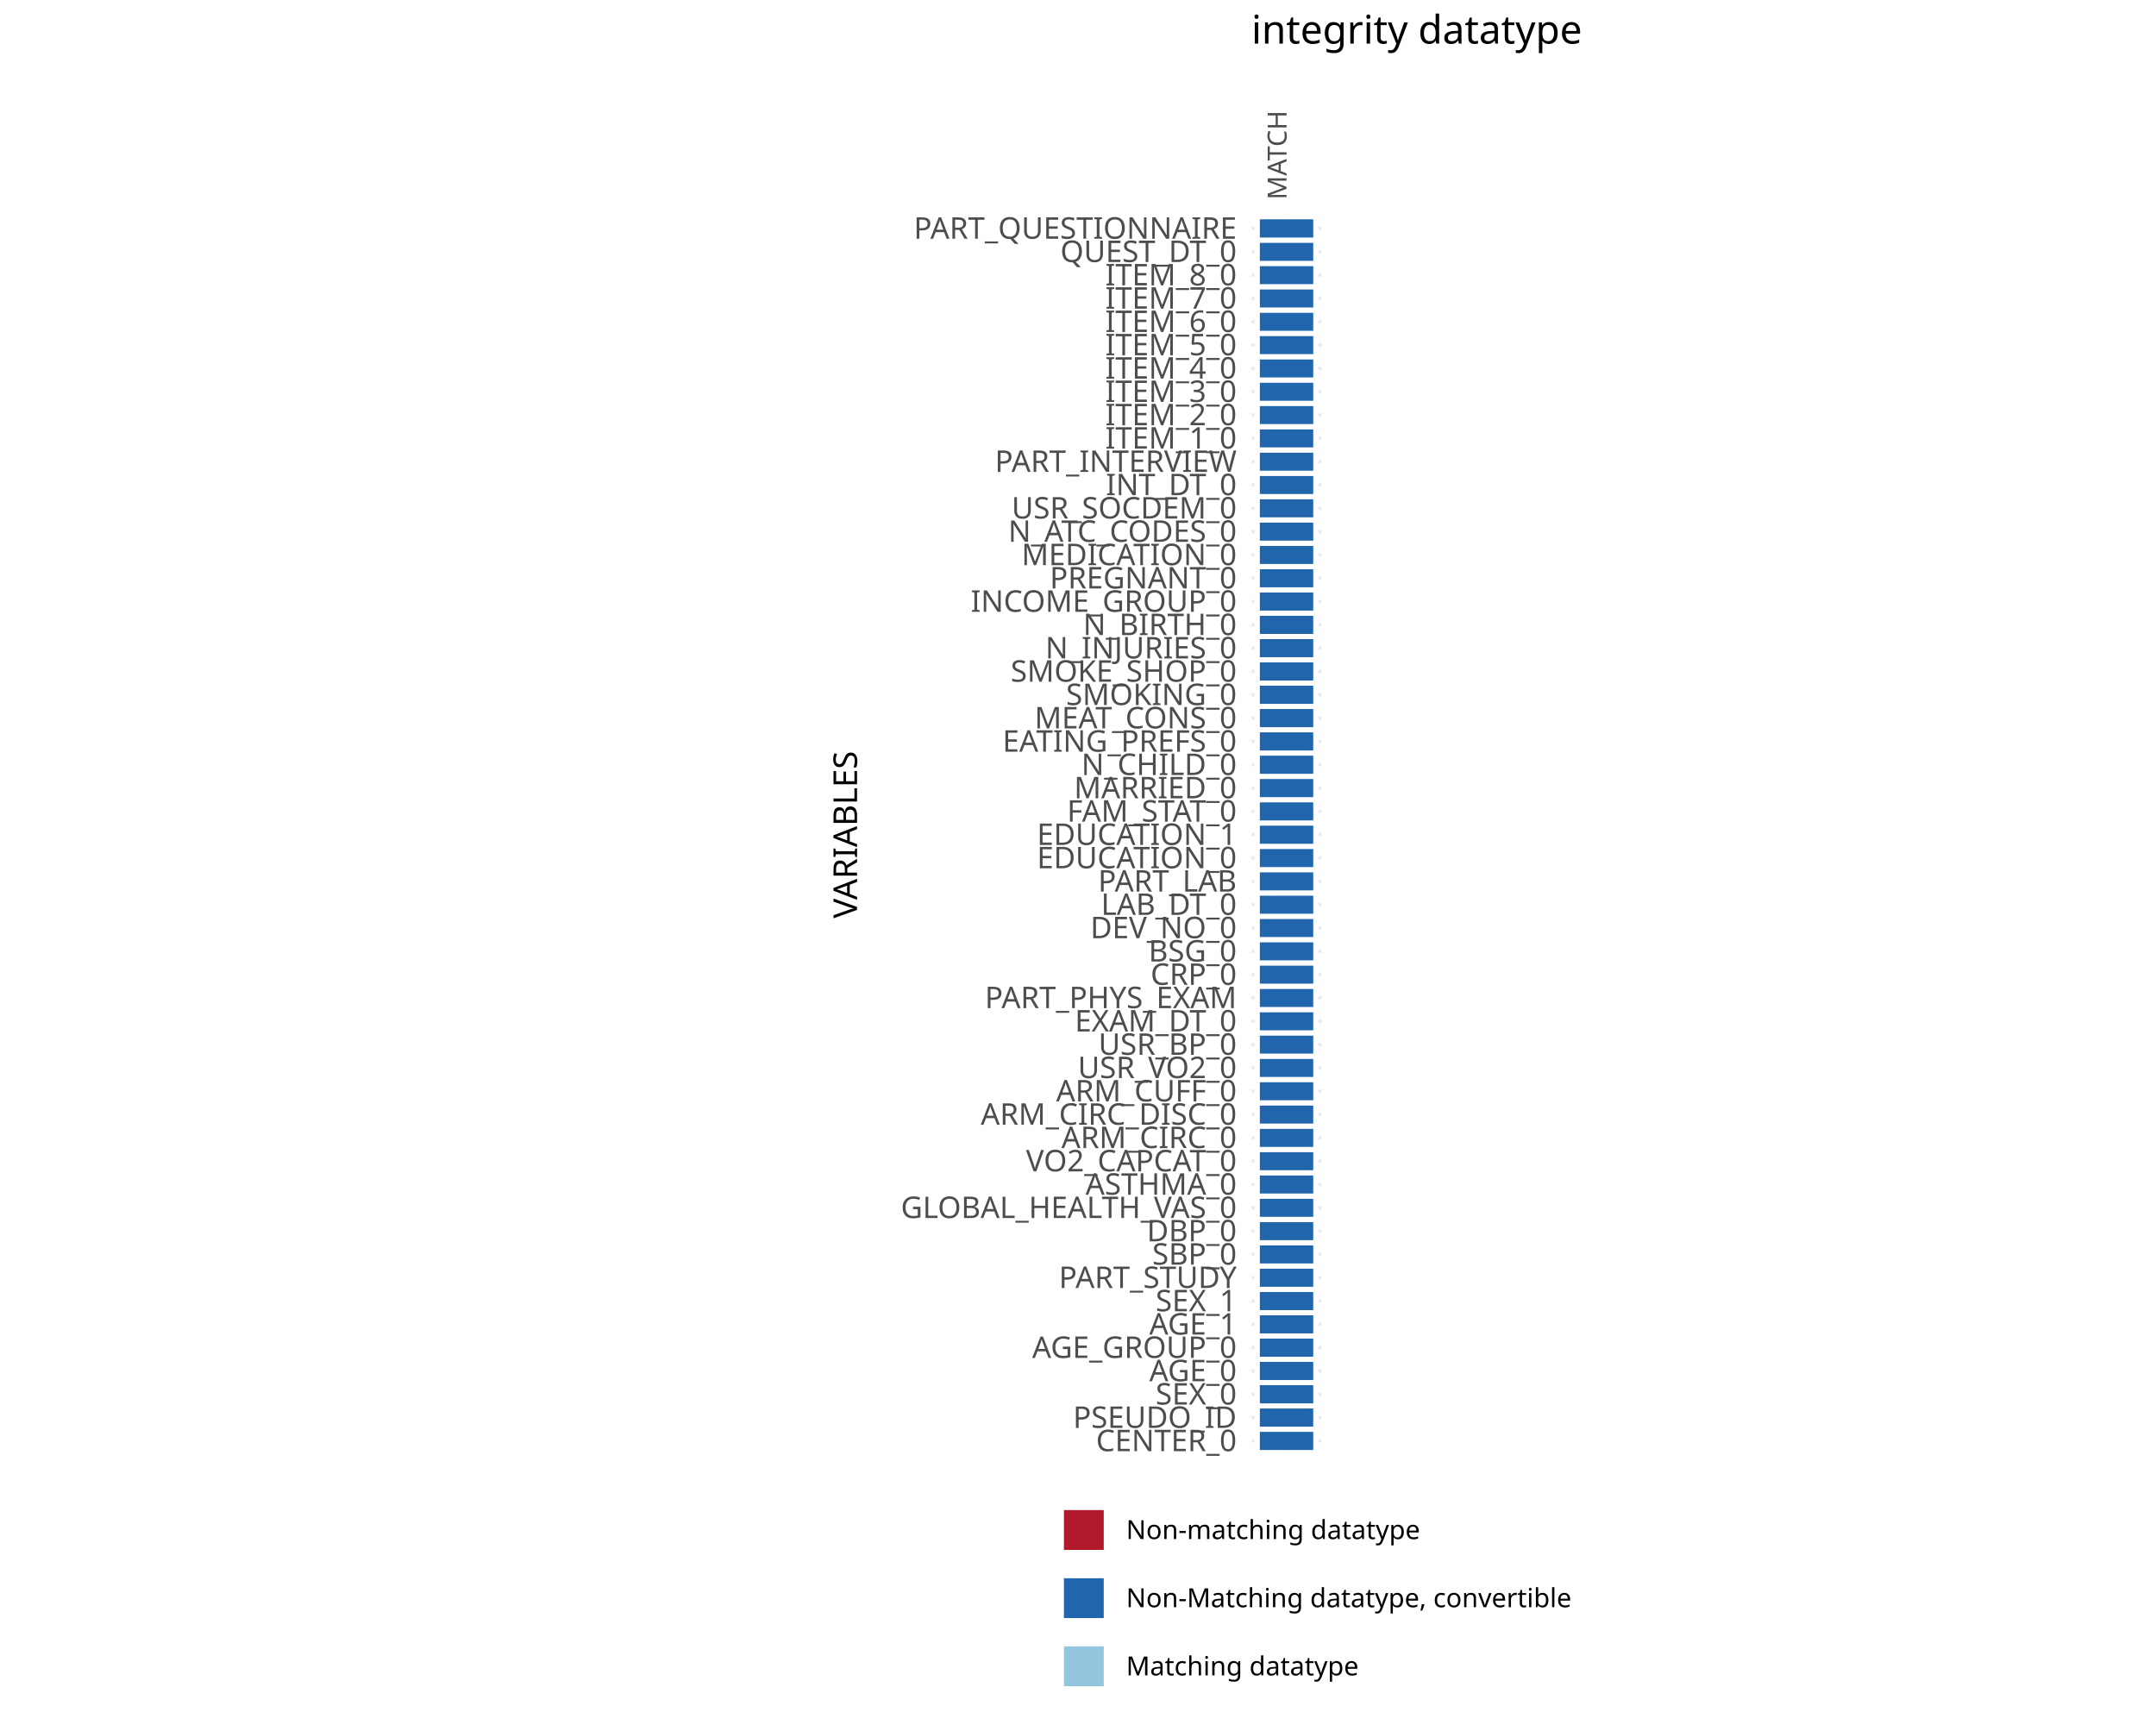
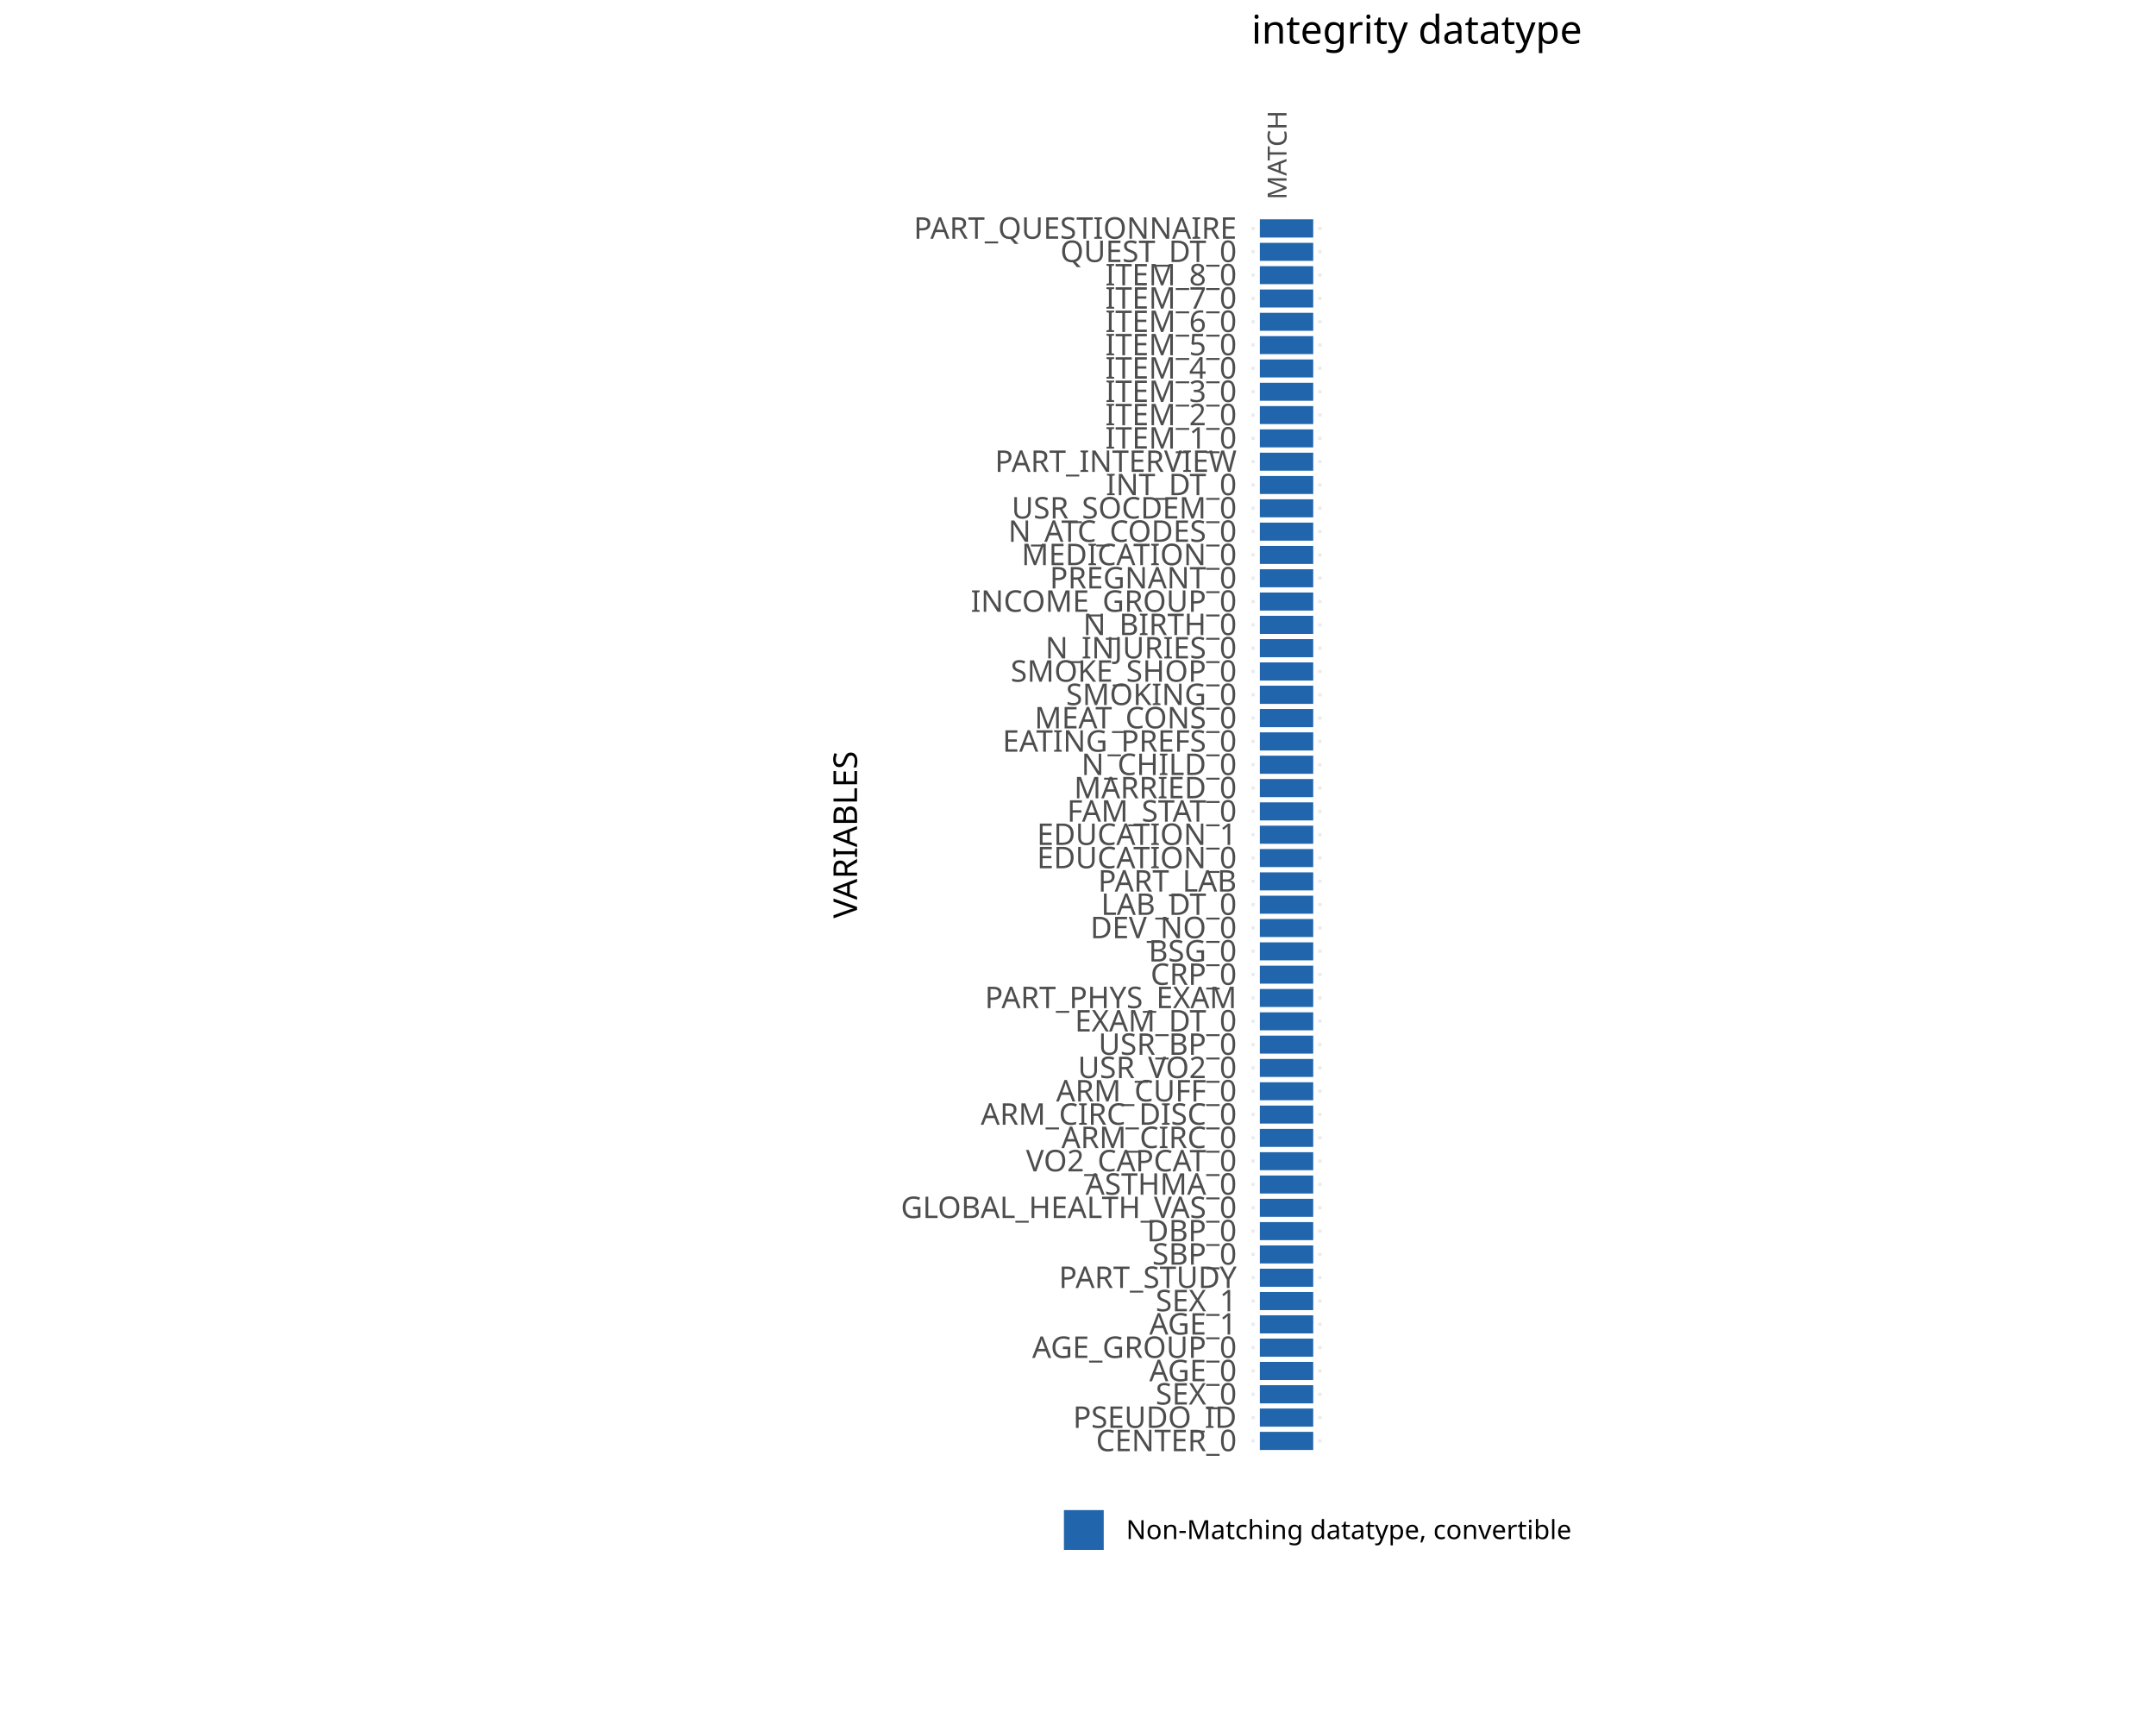
<svg xmlns="http://www.w3.org/2000/svg" class="svglite" data-engine-version="2.0" width="720.00pt" height="576.00pt" viewBox="0 0 720.00 576.00">
  <defs>
    <style type="text/css">
    .svglite line, .svglite polyline, .svglite polygon, .svglite path, .svglite rect, .svglite circle {
      fill: none;
      stroke: #000000;
      stroke-linecap: round;
      stroke-linejoin: round;
      stroke-miterlimit: 10.00;
    }
  </style>
  </defs>
  <rect width="100%" height="100%" style="stroke: none; fill: #FFFFFF;" />
  <defs>
    <clipPath id="cpMC4wMHw3MjAuMDB8MC4wMHw1NzYuMDA=">
      <rect x="0.00" y="0.00" width="720.00" height="576.00" />
    </clipPath>
  </defs>
  <g clip-path="url(#cpMC4wMHw3MjAuMDB8MC4wMHw1NzYuMDA=)">
</g>
  <defs>
    <clipPath id="cpMjczLjE2fDQ0Ni44NHwwLjAwfDU3Ni4wMA==">
      <rect x="273.16" y="0.00" width="173.69" height="576.00" />
    </clipPath>
  </defs>
  <g clip-path="url(#cpMjczLjE2fDQ0Ni44NHwwLjAwfDU3Ni4wMA==)">
</g>
  <g clip-path="url(#cpMC4wMHw3MjAuMDB8MC4wMHw1NzYuMDA=)">
</g>
  <defs>
    <clipPath id="cpNDE3LjkyfDQ0MS4zNnw3MS42MHw0ODUuODA=">
      <rect x="417.92" y="71.60" width="23.45" height="414.20" />
    </clipPath>
  </defs>
  <g clip-path="url(#cpNDE3LjkyfDQ0MS4zNnw3MS42MHw0ODUuODA=)">
    <polyline points="417.92,481.13 441.36,481.13 " style="stroke-width: 1.07; stroke: #EBEBEB; stroke-linecap: butt;" />
    <polyline points="417.92,473.35 441.36,473.35 " style="stroke-width: 1.07; stroke: #EBEBEB; stroke-linecap: butt;" />
    <polyline points="417.92,465.56 441.36,465.56 " style="stroke-width: 1.07; stroke: #EBEBEB; stroke-linecap: butt;" />
    <polyline points="417.92,457.78 441.36,457.78 " style="stroke-width: 1.07; stroke: #EBEBEB; stroke-linecap: butt;" />
    <polyline points="417.92,449.99 441.36,449.99 " style="stroke-width: 1.07; stroke: #EBEBEB; stroke-linecap: butt;" />
    <polyline points="417.92,442.20 441.36,442.20 " style="stroke-width: 1.07; stroke: #EBEBEB; stroke-linecap: butt;" />
    <polyline points="417.92,434.42 441.36,434.42 " style="stroke-width: 1.07; stroke: #EBEBEB; stroke-linecap: butt;" />
    <polyline points="417.92,426.63 441.36,426.63 " style="stroke-width: 1.07; stroke: #EBEBEB; stroke-linecap: butt;" />
    <polyline points="417.92,418.85 441.36,418.85 " style="stroke-width: 1.07; stroke: #EBEBEB; stroke-linecap: butt;" />
    <polyline points="417.92,411.06 441.36,411.06 " style="stroke-width: 1.07; stroke: #EBEBEB; stroke-linecap: butt;" />
    <polyline points="417.92,403.28 441.36,403.28 " style="stroke-width: 1.07; stroke: #EBEBEB; stroke-linecap: butt;" />
    <polyline points="417.92,395.49 441.36,395.49 " style="stroke-width: 1.07; stroke: #EBEBEB; stroke-linecap: butt;" />
    <polyline points="417.92,387.70 441.36,387.70 " style="stroke-width: 1.07; stroke: #EBEBEB; stroke-linecap: butt;" />
    <polyline points="417.92,379.92 441.36,379.92 " style="stroke-width: 1.07; stroke: #EBEBEB; stroke-linecap: butt;" />
    <polyline points="417.92,372.13 441.36,372.13 " style="stroke-width: 1.07; stroke: #EBEBEB; stroke-linecap: butt;" />
    <polyline points="417.92,364.35 441.36,364.35 " style="stroke-width: 1.07; stroke: #EBEBEB; stroke-linecap: butt;" />
    <polyline points="417.92,356.56 441.36,356.56 " style="stroke-width: 1.07; stroke: #EBEBEB; stroke-linecap: butt;" />
    <polyline points="417.92,348.78 441.36,348.78 " style="stroke-width: 1.07; stroke: #EBEBEB; stroke-linecap: butt;" />
    <polyline points="417.92,340.99 441.36,340.99 " style="stroke-width: 1.07; stroke: #EBEBEB; stroke-linecap: butt;" />
    <polyline points="417.92,333.20 441.36,333.20 " style="stroke-width: 1.07; stroke: #EBEBEB; stroke-linecap: butt;" />
    <polyline points="417.92,325.42 441.36,325.42 " style="stroke-width: 1.07; stroke: #EBEBEB; stroke-linecap: butt;" />
    <polyline points="417.92,317.63 441.36,317.63 " style="stroke-width: 1.07; stroke: #EBEBEB; stroke-linecap: butt;" />
    <polyline points="417.92,309.85 441.36,309.85 " style="stroke-width: 1.07; stroke: #EBEBEB; stroke-linecap: butt;" />
    <polyline points="417.92,302.06 441.36,302.06 " style="stroke-width: 1.07; stroke: #EBEBEB; stroke-linecap: butt;" />
    <polyline points="417.92,294.27 441.36,294.27 " style="stroke-width: 1.07; stroke: #EBEBEB; stroke-linecap: butt;" />
    <polyline points="417.92,286.49 441.36,286.49 " style="stroke-width: 1.07; stroke: #EBEBEB; stroke-linecap: butt;" />
    <polyline points="417.92,278.70 441.36,278.70 " style="stroke-width: 1.07; stroke: #EBEBEB; stroke-linecap: butt;" />
    <polyline points="417.92,270.92 441.36,270.92 " style="stroke-width: 1.07; stroke: #EBEBEB; stroke-linecap: butt;" />
    <polyline points="417.92,263.13 441.36,263.13 " style="stroke-width: 1.07; stroke: #EBEBEB; stroke-linecap: butt;" />
    <polyline points="417.92,255.35 441.36,255.35 " style="stroke-width: 1.07; stroke: #EBEBEB; stroke-linecap: butt;" />
    <polyline points="417.92,247.56 441.36,247.56 " style="stroke-width: 1.07; stroke: #EBEBEB; stroke-linecap: butt;" />
    <polyline points="417.92,239.77 441.36,239.77 " style="stroke-width: 1.07; stroke: #EBEBEB; stroke-linecap: butt;" />
    <polyline points="417.92,231.99 441.36,231.99 " style="stroke-width: 1.07; stroke: #EBEBEB; stroke-linecap: butt;" />
    <polyline points="417.92,224.20 441.36,224.20 " style="stroke-width: 1.07; stroke: #EBEBEB; stroke-linecap: butt;" />
    <polyline points="417.92,216.42 441.36,216.42 " style="stroke-width: 1.07; stroke: #EBEBEB; stroke-linecap: butt;" />
    <polyline points="417.92,208.63 441.36,208.63 " style="stroke-width: 1.07; stroke: #EBEBEB; stroke-linecap: butt;" />
    <polyline points="417.92,200.85 441.36,200.85 " style="stroke-width: 1.07; stroke: #EBEBEB; stroke-linecap: butt;" />
    <polyline points="417.92,193.06 441.36,193.06 " style="stroke-width: 1.07; stroke: #EBEBEB; stroke-linecap: butt;" />
    <polyline points="417.92,185.27 441.36,185.27 " style="stroke-width: 1.07; stroke: #EBEBEB; stroke-linecap: butt;" />
    <polyline points="417.92,177.49 441.36,177.49 " style="stroke-width: 1.07; stroke: #EBEBEB; stroke-linecap: butt;" />
    <polyline points="417.92,169.70 441.36,169.70 " style="stroke-width: 1.07; stroke: #EBEBEB; stroke-linecap: butt;" />
    <polyline points="417.92,161.92 441.36,161.92 " style="stroke-width: 1.07; stroke: #EBEBEB; stroke-linecap: butt;" />
    <polyline points="417.92,154.13 441.36,154.13 " style="stroke-width: 1.07; stroke: #EBEBEB; stroke-linecap: butt;" />
    <polyline points="417.92,146.35 441.36,146.35 " style="stroke-width: 1.07; stroke: #EBEBEB; stroke-linecap: butt;" />
    <polyline points="417.92,138.56 441.36,138.56 " style="stroke-width: 1.07; stroke: #EBEBEB; stroke-linecap: butt;" />
    <polyline points="417.92,130.77 441.36,130.77 " style="stroke-width: 1.07; stroke: #EBEBEB; stroke-linecap: butt;" />
    <polyline points="417.92,122.99 441.36,122.99 " style="stroke-width: 1.07; stroke: #EBEBEB; stroke-linecap: butt;" />
    <polyline points="417.92,115.20 441.36,115.20 " style="stroke-width: 1.07; stroke: #EBEBEB; stroke-linecap: butt;" />
    <polyline points="417.92,107.42 441.36,107.42 " style="stroke-width: 1.07; stroke: #EBEBEB; stroke-linecap: butt;" />
    <polyline points="417.92,99.63 441.36,99.63 " style="stroke-width: 1.07; stroke: #EBEBEB; stroke-linecap: butt;" />
    <polyline points="417.92,91.85 441.36,91.85 " style="stroke-width: 1.07; stroke: #EBEBEB; stroke-linecap: butt;" />
    <polyline points="417.92,84.06 441.36,84.06 " style="stroke-width: 1.07; stroke: #EBEBEB; stroke-linecap: butt;" />
    <polyline points="417.92,76.27 441.36,76.27 " style="stroke-width: 1.07; stroke: #EBEBEB; stroke-linecap: butt;" />
    <polyline points="429.64,485.80 429.64,71.60 " style="stroke-width: 1.07; stroke: #EBEBEB; stroke-linecap: butt;" />
-     <rect x="419.87" y="477.24" width="19.54" height="7.79" style="stroke-width: 1.71; stroke: #FFFFFF; stroke-linecap: square; stroke-linejoin: miter; fill: #2166AC;" />
-     <rect x="419.87" y="469.45" width="19.54" height="7.79" style="stroke-width: 1.71; stroke: #FFFFFF; stroke-linecap: square; stroke-linejoin: miter; fill: #2166AC;" />
-     <rect x="419.87" y="461.67" width="19.54" height="7.79" style="stroke-width: 1.71; stroke: #FFFFFF; stroke-linecap: square; stroke-linejoin: miter; fill: #2166AC;" />
-     <rect x="419.87" y="453.88" width="19.54" height="7.79" style="stroke-width: 1.71; stroke: #FFFFFF; stroke-linecap: square; stroke-linejoin: miter; fill: #2166AC;" />
-     <rect x="419.87" y="446.10" width="19.54" height="7.79" style="stroke-width: 1.71; stroke: #FFFFFF; stroke-linecap: square; stroke-linejoin: miter; fill: #2166AC;" />
-     <rect x="419.87" y="438.31" width="19.54" height="7.79" style="stroke-width: 1.71; stroke: #FFFFFF; stroke-linecap: square; stroke-linejoin: miter; fill: #2166AC;" />
-     <rect x="419.87" y="430.53" width="19.54" height="7.79" style="stroke-width: 1.71; stroke: #FFFFFF; stroke-linecap: square; stroke-linejoin: miter; fill: #2166AC;" />
-     <rect x="419.87" y="422.74" width="19.54" height="7.79" style="stroke-width: 1.71; stroke: #FFFFFF; stroke-linecap: square; stroke-linejoin: miter; fill: #2166AC;" />
-     <rect x="419.87" y="414.95" width="19.54" height="7.79" style="stroke-width: 1.71; stroke: #FFFFFF; stroke-linecap: square; stroke-linejoin: miter; fill: #2166AC;" />
-     <rect x="419.87" y="407.17" width="19.54" height="7.79" style="stroke-width: 1.71; stroke: #FFFFFF; stroke-linecap: square; stroke-linejoin: miter; fill: #2166AC;" />
-     <rect x="419.87" y="399.38" width="19.54" height="7.79" style="stroke-width: 1.71; stroke: #FFFFFF; stroke-linecap: square; stroke-linejoin: miter; fill: #2166AC;" />
-     <rect x="419.87" y="391.60" width="19.54" height="7.79" style="stroke-width: 1.71; stroke: #FFFFFF; stroke-linecap: square; stroke-linejoin: miter; fill: #2166AC;" />
-     <rect x="419.87" y="383.81" width="19.54" height="7.79" style="stroke-width: 1.71; stroke: #FFFFFF; stroke-linecap: square; stroke-linejoin: miter; fill: #2166AC;" />
-     <rect x="419.87" y="376.03" width="19.54" height="7.79" style="stroke-width: 1.71; stroke: #FFFFFF; stroke-linecap: square; stroke-linejoin: miter; fill: #2166AC;" />
-     <rect x="419.87" y="368.24" width="19.54" height="7.79" style="stroke-width: 1.71; stroke: #FFFFFF; stroke-linecap: square; stroke-linejoin: miter; fill: #2166AC;" />
-     <rect x="419.87" y="360.45" width="19.54" height="7.79" style="stroke-width: 1.71; stroke: #FFFFFF; stroke-linecap: square; stroke-linejoin: miter; fill: #2166AC;" />
-     <rect x="419.87" y="352.67" width="19.54" height="7.79" style="stroke-width: 1.71; stroke: #FFFFFF; stroke-linecap: square; stroke-linejoin: miter; fill: #2166AC;" />
-     <rect x="419.87" y="344.88" width="19.54" height="7.79" style="stroke-width: 1.71; stroke: #FFFFFF; stroke-linecap: square; stroke-linejoin: miter; fill: #2166AC;" />
-     <rect x="419.87" y="337.10" width="19.54" height="7.79" style="stroke-width: 1.71; stroke: #FFFFFF; stroke-linecap: square; stroke-linejoin: miter; fill: #2166AC;" />
-     <rect x="419.87" y="329.31" width="19.54" height="7.79" style="stroke-width: 1.71; stroke: #FFFFFF; stroke-linecap: square; stroke-linejoin: miter; fill: #2166AC;" />
-     <rect x="419.87" y="321.52" width="19.54" height="7.79" style="stroke-width: 1.71; stroke: #FFFFFF; stroke-linecap: square; stroke-linejoin: miter; fill: #2166AC;" />
-     <rect x="419.87" y="313.74" width="19.54" height="7.79" style="stroke-width: 1.71; stroke: #FFFFFF; stroke-linecap: square; stroke-linejoin: miter; fill: #2166AC;" />
-     <rect x="419.87" y="305.95" width="19.54" height="7.79" style="stroke-width: 1.71; stroke: #FFFFFF; stroke-linecap: square; stroke-linejoin: miter; fill: #2166AC;" />
-     <rect x="419.87" y="298.17" width="19.54" height="7.79" style="stroke-width: 1.71; stroke: #FFFFFF; stroke-linecap: square; stroke-linejoin: miter; fill: #2166AC;" />
-     <rect x="419.87" y="290.38" width="19.54" height="7.79" style="stroke-width: 1.71; stroke: #FFFFFF; stroke-linecap: square; stroke-linejoin: miter; fill: #2166AC;" />
-     <rect x="419.87" y="282.60" width="19.54" height="7.79" style="stroke-width: 1.71; stroke: #FFFFFF; stroke-linecap: square; stroke-linejoin: miter; fill: #2166AC;" />
-     <rect x="419.87" y="274.81" width="19.54" height="7.79" style="stroke-width: 1.71; stroke: #FFFFFF; stroke-linecap: square; stroke-linejoin: miter; fill: #2166AC;" />
-     <rect x="419.87" y="267.02" width="19.54" height="7.79" style="stroke-width: 1.71; stroke: #FFFFFF; stroke-linecap: square; stroke-linejoin: miter; fill: #2166AC;" />
-     <rect x="419.87" y="259.24" width="19.54" height="7.79" style="stroke-width: 1.71; stroke: #FFFFFF; stroke-linecap: square; stroke-linejoin: miter; fill: #2166AC;" />
-     <rect x="419.87" y="251.45" width="19.54" height="7.79" style="stroke-width: 1.71; stroke: #FFFFFF; stroke-linecap: square; stroke-linejoin: miter; fill: #2166AC;" />
-     <rect x="419.87" y="243.67" width="19.54" height="7.79" style="stroke-width: 1.71; stroke: #FFFFFF; stroke-linecap: square; stroke-linejoin: miter; fill: #2166AC;" />
-     <rect x="419.87" y="235.88" width="19.54" height="7.79" style="stroke-width: 1.71; stroke: #FFFFFF; stroke-linecap: square; stroke-linejoin: miter; fill: #2166AC;" />
-     <rect x="419.87" y="228.10" width="19.54" height="7.79" style="stroke-width: 1.71; stroke: #FFFFFF; stroke-linecap: square; stroke-linejoin: miter; fill: #2166AC;" />
-     <rect x="419.87" y="220.31" width="19.54" height="7.79" style="stroke-width: 1.71; stroke: #FFFFFF; stroke-linecap: square; stroke-linejoin: miter; fill: #2166AC;" />
-     <rect x="419.87" y="212.52" width="19.54" height="7.79" style="stroke-width: 1.71; stroke: #FFFFFF; stroke-linecap: square; stroke-linejoin: miter; fill: #2166AC;" />
-     <rect x="419.87" y="204.74" width="19.54" height="7.79" style="stroke-width: 1.71; stroke: #FFFFFF; stroke-linecap: square; stroke-linejoin: miter; fill: #2166AC;" />
-     <rect x="419.87" y="196.95" width="19.54" height="7.79" style="stroke-width: 1.71; stroke: #FFFFFF; stroke-linecap: square; stroke-linejoin: miter; fill: #2166AC;" />
-     <rect x="419.87" y="189.17" width="19.54" height="7.79" style="stroke-width: 1.71; stroke: #FFFFFF; stroke-linecap: square; stroke-linejoin: miter; fill: #2166AC;" />
-     <rect x="419.87" y="181.38" width="19.54" height="7.79" style="stroke-width: 1.71; stroke: #FFFFFF; stroke-linecap: square; stroke-linejoin: miter; fill: #2166AC;" />
-     <rect x="419.87" y="173.60" width="19.54" height="7.79" style="stroke-width: 1.71; stroke: #FFFFFF; stroke-linecap: square; stroke-linejoin: miter; fill: #2166AC;" />
-     <rect x="419.87" y="165.81" width="19.54" height="7.79" style="stroke-width: 1.71; stroke: #FFFFFF; stroke-linecap: square; stroke-linejoin: miter; fill: #2166AC;" />
-     <rect x="419.87" y="158.02" width="19.54" height="7.79" style="stroke-width: 1.71; stroke: #FFFFFF; stroke-linecap: square; stroke-linejoin: miter; fill: #2166AC;" />
-     <rect x="419.87" y="150.24" width="19.54" height="7.79" style="stroke-width: 1.71; stroke: #FFFFFF; stroke-linecap: square; stroke-linejoin: miter; fill: #2166AC;" />
-     <rect x="419.87" y="142.45" width="19.54" height="7.79" style="stroke-width: 1.71; stroke: #FFFFFF; stroke-linecap: square; stroke-linejoin: miter; fill: #2166AC;" />
-     <rect x="419.87" y="134.67" width="19.54" height="7.79" style="stroke-width: 1.71; stroke: #FFFFFF; stroke-linecap: square; stroke-linejoin: miter; fill: #2166AC;" />
-     <rect x="419.87" y="126.88" width="19.54" height="7.79" style="stroke-width: 1.71; stroke: #FFFFFF; stroke-linecap: square; stroke-linejoin: miter; fill: #2166AC;" />
-     <rect x="419.87" y="119.10" width="19.54" height="7.79" style="stroke-width: 1.71; stroke: #FFFFFF; stroke-linecap: square; stroke-linejoin: miter; fill: #2166AC;" />
-     <rect x="419.87" y="111.31" width="19.54" height="7.79" style="stroke-width: 1.71; stroke: #FFFFFF; stroke-linecap: square; stroke-linejoin: miter; fill: #2166AC;" />
-     <rect x="419.87" y="103.52" width="19.54" height="7.79" style="stroke-width: 1.71; stroke: #FFFFFF; stroke-linecap: square; stroke-linejoin: miter; fill: #2166AC;" />
-     <rect x="419.87" y="95.74" width="19.54" height="7.79" style="stroke-width: 1.71; stroke: #FFFFFF; stroke-linecap: square; stroke-linejoin: miter; fill: #2166AC;" />
-     <rect x="419.87" y="87.95" width="19.54" height="7.79" style="stroke-width: 1.71; stroke: #FFFFFF; stroke-linecap: square; stroke-linejoin: miter; fill: #2166AC;" />
-     <rect x="419.87" y="80.17" width="19.54" height="7.79" style="stroke-width: 1.71; stroke: #FFFFFF; stroke-linecap: square; stroke-linejoin: miter; fill: #2166AC;" />
-     <rect x="419.87" y="72.38" width="19.54" height="7.79" style="stroke-width: 1.71; stroke: #FFFFFF; stroke-linecap: square; stroke-linejoin: miter; fill: #2166AC;" />
+     <rect x="419.87" y="477.24" width="19.54" height="7.79" style="stroke-width: 1.71; stroke: #FFFFFF; stroke-linecap: butt; stroke-linejoin: miter; fill: #2166AC;" />
+     <rect x="419.87" y="469.45" width="19.54" height="7.79" style="stroke-width: 1.71; stroke: #FFFFFF; stroke-linecap: butt; stroke-linejoin: miter; fill: #2166AC;" />
+     <rect x="419.87" y="461.67" width="19.54" height="7.79" style="stroke-width: 1.71; stroke: #FFFFFF; stroke-linecap: butt; stroke-linejoin: miter; fill: #2166AC;" />
+     <rect x="419.87" y="453.88" width="19.54" height="7.79" style="stroke-width: 1.71; stroke: #FFFFFF; stroke-linecap: butt; stroke-linejoin: miter; fill: #2166AC;" />
+     <rect x="419.87" y="446.10" width="19.54" height="7.79" style="stroke-width: 1.71; stroke: #FFFFFF; stroke-linecap: butt; stroke-linejoin: miter; fill: #2166AC;" />
+     <rect x="419.87" y="438.31" width="19.54" height="7.79" style="stroke-width: 1.71; stroke: #FFFFFF; stroke-linecap: butt; stroke-linejoin: miter; fill: #2166AC;" />
+     <rect x="419.87" y="430.53" width="19.54" height="7.79" style="stroke-width: 1.71; stroke: #FFFFFF; stroke-linecap: butt; stroke-linejoin: miter; fill: #2166AC;" />
+     <rect x="419.87" y="422.74" width="19.54" height="7.79" style="stroke-width: 1.71; stroke: #FFFFFF; stroke-linecap: butt; stroke-linejoin: miter; fill: #2166AC;" />
+     <rect x="419.87" y="414.95" width="19.54" height="7.79" style="stroke-width: 1.71; stroke: #FFFFFF; stroke-linecap: butt; stroke-linejoin: miter; fill: #2166AC;" />
+     <rect x="419.87" y="407.17" width="19.54" height="7.79" style="stroke-width: 1.71; stroke: #FFFFFF; stroke-linecap: butt; stroke-linejoin: miter; fill: #2166AC;" />
+     <rect x="419.87" y="399.38" width="19.54" height="7.79" style="stroke-width: 1.71; stroke: #FFFFFF; stroke-linecap: butt; stroke-linejoin: miter; fill: #2166AC;" />
+     <rect x="419.87" y="391.60" width="19.54" height="7.79" style="stroke-width: 1.71; stroke: #FFFFFF; stroke-linecap: butt; stroke-linejoin: miter; fill: #2166AC;" />
+     <rect x="419.87" y="383.81" width="19.54" height="7.79" style="stroke-width: 1.71; stroke: #FFFFFF; stroke-linecap: butt; stroke-linejoin: miter; fill: #2166AC;" />
+     <rect x="419.87" y="376.03" width="19.54" height="7.79" style="stroke-width: 1.71; stroke: #FFFFFF; stroke-linecap: butt; stroke-linejoin: miter; fill: #2166AC;" />
+     <rect x="419.87" y="368.24" width="19.54" height="7.79" style="stroke-width: 1.71; stroke: #FFFFFF; stroke-linecap: butt; stroke-linejoin: miter; fill: #2166AC;" />
+     <rect x="419.87" y="360.45" width="19.54" height="7.79" style="stroke-width: 1.71; stroke: #FFFFFF; stroke-linecap: butt; stroke-linejoin: miter; fill: #2166AC;" />
+     <rect x="419.87" y="352.67" width="19.54" height="7.79" style="stroke-width: 1.71; stroke: #FFFFFF; stroke-linecap: butt; stroke-linejoin: miter; fill: #2166AC;" />
+     <rect x="419.87" y="344.88" width="19.54" height="7.79" style="stroke-width: 1.71; stroke: #FFFFFF; stroke-linecap: butt; stroke-linejoin: miter; fill: #2166AC;" />
+     <rect x="419.87" y="337.10" width="19.54" height="7.79" style="stroke-width: 1.71; stroke: #FFFFFF; stroke-linecap: butt; stroke-linejoin: miter; fill: #2166AC;" />
+     <rect x="419.87" y="329.31" width="19.54" height="7.79" style="stroke-width: 1.71; stroke: #FFFFFF; stroke-linecap: butt; stroke-linejoin: miter; fill: #2166AC;" />
+     <rect x="419.87" y="321.52" width="19.54" height="7.79" style="stroke-width: 1.71; stroke: #FFFFFF; stroke-linecap: butt; stroke-linejoin: miter; fill: #2166AC;" />
+     <rect x="419.87" y="313.74" width="19.54" height="7.79" style="stroke-width: 1.71; stroke: #FFFFFF; stroke-linecap: butt; stroke-linejoin: miter; fill: #2166AC;" />
+     <rect x="419.87" y="305.95" width="19.54" height="7.79" style="stroke-width: 1.71; stroke: #FFFFFF; stroke-linecap: butt; stroke-linejoin: miter; fill: #2166AC;" />
+     <rect x="419.87" y="298.17" width="19.54" height="7.79" style="stroke-width: 1.71; stroke: #FFFFFF; stroke-linecap: butt; stroke-linejoin: miter; fill: #2166AC;" />
+     <rect x="419.87" y="290.38" width="19.54" height="7.79" style="stroke-width: 1.71; stroke: #FFFFFF; stroke-linecap: butt; stroke-linejoin: miter; fill: #2166AC;" />
+     <rect x="419.87" y="282.60" width="19.54" height="7.79" style="stroke-width: 1.71; stroke: #FFFFFF; stroke-linecap: butt; stroke-linejoin: miter; fill: #2166AC;" />
+     <rect x="419.87" y="274.81" width="19.54" height="7.79" style="stroke-width: 1.71; stroke: #FFFFFF; stroke-linecap: butt; stroke-linejoin: miter; fill: #2166AC;" />
+     <rect x="419.87" y="267.02" width="19.54" height="7.79" style="stroke-width: 1.71; stroke: #FFFFFF; stroke-linecap: butt; stroke-linejoin: miter; fill: #2166AC;" />
+     <rect x="419.87" y="259.24" width="19.54" height="7.79" style="stroke-width: 1.71; stroke: #FFFFFF; stroke-linecap: butt; stroke-linejoin: miter; fill: #2166AC;" />
+     <rect x="419.87" y="251.45" width="19.54" height="7.79" style="stroke-width: 1.71; stroke: #FFFFFF; stroke-linecap: butt; stroke-linejoin: miter; fill: #2166AC;" />
+     <rect x="419.87" y="243.67" width="19.54" height="7.79" style="stroke-width: 1.71; stroke: #FFFFFF; stroke-linecap: butt; stroke-linejoin: miter; fill: #2166AC;" />
+     <rect x="419.87" y="235.88" width="19.54" height="7.79" style="stroke-width: 1.71; stroke: #FFFFFF; stroke-linecap: butt; stroke-linejoin: miter; fill: #2166AC;" />
+     <rect x="419.87" y="228.10" width="19.54" height="7.79" style="stroke-width: 1.71; stroke: #FFFFFF; stroke-linecap: butt; stroke-linejoin: miter; fill: #2166AC;" />
+     <rect x="419.87" y="220.31" width="19.54" height="7.79" style="stroke-width: 1.71; stroke: #FFFFFF; stroke-linecap: butt; stroke-linejoin: miter; fill: #2166AC;" />
+     <rect x="419.87" y="212.52" width="19.54" height="7.79" style="stroke-width: 1.71; stroke: #FFFFFF; stroke-linecap: butt; stroke-linejoin: miter; fill: #2166AC;" />
+     <rect x="419.87" y="204.74" width="19.54" height="7.79" style="stroke-width: 1.71; stroke: #FFFFFF; stroke-linecap: butt; stroke-linejoin: miter; fill: #2166AC;" />
+     <rect x="419.87" y="196.95" width="19.54" height="7.79" style="stroke-width: 1.71; stroke: #FFFFFF; stroke-linecap: butt; stroke-linejoin: miter; fill: #2166AC;" />
+     <rect x="419.87" y="189.17" width="19.54" height="7.79" style="stroke-width: 1.71; stroke: #FFFFFF; stroke-linecap: butt; stroke-linejoin: miter; fill: #2166AC;" />
+     <rect x="419.87" y="181.38" width="19.54" height="7.79" style="stroke-width: 1.71; stroke: #FFFFFF; stroke-linecap: butt; stroke-linejoin: miter; fill: #2166AC;" />
+     <rect x="419.87" y="173.60" width="19.54" height="7.79" style="stroke-width: 1.71; stroke: #FFFFFF; stroke-linecap: butt; stroke-linejoin: miter; fill: #2166AC;" />
+     <rect x="419.87" y="165.81" width="19.54" height="7.79" style="stroke-width: 1.71; stroke: #FFFFFF; stroke-linecap: butt; stroke-linejoin: miter; fill: #2166AC;" />
+     <rect x="419.87" y="158.02" width="19.54" height="7.79" style="stroke-width: 1.71; stroke: #FFFFFF; stroke-linecap: butt; stroke-linejoin: miter; fill: #2166AC;" />
+     <rect x="419.87" y="150.24" width="19.54" height="7.79" style="stroke-width: 1.71; stroke: #FFFFFF; stroke-linecap: butt; stroke-linejoin: miter; fill: #2166AC;" />
+     <rect x="419.87" y="142.45" width="19.54" height="7.79" style="stroke-width: 1.71; stroke: #FFFFFF; stroke-linecap: butt; stroke-linejoin: miter; fill: #2166AC;" />
+     <rect x="419.87" y="134.67" width="19.54" height="7.79" style="stroke-width: 1.71; stroke: #FFFFFF; stroke-linecap: butt; stroke-linejoin: miter; fill: #2166AC;" />
+     <rect x="419.87" y="126.88" width="19.54" height="7.79" style="stroke-width: 1.71; stroke: #FFFFFF; stroke-linecap: butt; stroke-linejoin: miter; fill: #2166AC;" />
+     <rect x="419.87" y="119.10" width="19.54" height="7.79" style="stroke-width: 1.71; stroke: #FFFFFF; stroke-linecap: butt; stroke-linejoin: miter; fill: #2166AC;" />
+     <rect x="419.87" y="111.31" width="19.54" height="7.79" style="stroke-width: 1.71; stroke: #FFFFFF; stroke-linecap: butt; stroke-linejoin: miter; fill: #2166AC;" />
+     <rect x="419.87" y="103.52" width="19.54" height="7.79" style="stroke-width: 1.71; stroke: #FFFFFF; stroke-linecap: butt; stroke-linejoin: miter; fill: #2166AC;" />
+     <rect x="419.87" y="95.74" width="19.54" height="7.79" style="stroke-width: 1.71; stroke: #FFFFFF; stroke-linecap: butt; stroke-linejoin: miter; fill: #2166AC;" />
+     <rect x="419.87" y="87.95" width="19.54" height="7.79" style="stroke-width: 1.71; stroke: #FFFFFF; stroke-linecap: butt; stroke-linejoin: miter; fill: #2166AC;" />
+     <rect x="419.87" y="80.17" width="19.54" height="7.79" style="stroke-width: 1.71; stroke: #FFFFFF; stroke-linecap: butt; stroke-linejoin: miter; fill: #2166AC;" />
+     <rect x="419.87" y="72.38" width="19.54" height="7.79" style="stroke-width: 1.71; stroke: #FFFFFF; stroke-linecap: butt; stroke-linejoin: miter; fill: #2166AC;" />
  </g>
  <g clip-path="url(#cpMC4wMHw3MjAuMDB8MC4wMHw1NzYuMDA=)">
    <text transform="translate(429.64,66.67) rotate(-90)" style="font-size: 8.80px; fill: #4D4D4D; font-family: sans;" textLength="31.29px" lengthAdjust="spacingAndGlyphs">MATCH</text>
    <text x="412.99" y="484.57" text-anchor="end" style="font-size: 10.00px; fill: #4D4D4D; font-family: sans;" textLength="52.25px" lengthAdjust="spacingAndGlyphs">CENTER_0</text>
    <text x="412.99" y="476.79" text-anchor="end" style="font-size: 10.00px; fill: #4D4D4D; font-family: sans;" textLength="57.81px" lengthAdjust="spacingAndGlyphs">PSEUDO_ID</text>
    <text x="412.99" y="469.00" text-anchor="end" style="font-size: 10.00px; fill: #4D4D4D; font-family: sans;" textLength="31.14px" lengthAdjust="spacingAndGlyphs">SEX_0</text>
    <text x="412.99" y="461.22" text-anchor="end" style="font-size: 10.00px; fill: #4D4D4D; font-family: sans;" textLength="32.25px" lengthAdjust="spacingAndGlyphs">AGE_0</text>
    <text x="412.99" y="453.43" text-anchor="end" style="font-size: 10.00px; fill: #4D4D4D; font-family: sans;" textLength="74.50px" lengthAdjust="spacingAndGlyphs">AGE_GROUP_0</text>
    <text x="412.99" y="445.64" text-anchor="end" style="font-size: 10.00px; fill: #4D4D4D; font-family: sans;" textLength="32.25px" lengthAdjust="spacingAndGlyphs">AGE_1</text>
    <text x="412.99" y="437.86" text-anchor="end" style="font-size: 10.00px; fill: #4D4D4D; font-family: sans;" textLength="31.14px" lengthAdjust="spacingAndGlyphs">SEX_1</text>
    <text x="412.99" y="430.07" text-anchor="end" style="font-size: 10.00px; fill: #4D4D4D; font-family: sans;" textLength="66.14px" lengthAdjust="spacingAndGlyphs">PART_STUDY</text>
    <text x="412.99" y="422.29" text-anchor="end" style="font-size: 10.00px; fill: #4D4D4D; font-family: sans;" textLength="31.14px" lengthAdjust="spacingAndGlyphs">SBP_0</text>
    <text x="412.99" y="414.50" text-anchor="end" style="font-size: 10.00px; fill: #4D4D4D; font-family: sans;" textLength="31.69px" lengthAdjust="spacingAndGlyphs">DBP_0</text>
    <text x="412.99" y="406.72" text-anchor="end" style="font-size: 10.00px; fill: #4D4D4D; font-family: sans;" textLength="121.76px" lengthAdjust="spacingAndGlyphs">GLOBAL_HEALTH_VAS_0</text>
    <text x="412.99" y="398.93" text-anchor="end" style="font-size: 10.00px; fill: #4D4D4D; font-family: sans;" textLength="52.81px" lengthAdjust="spacingAndGlyphs">ASTHMA_0</text>
    <text x="412.99" y="391.14" text-anchor="end" style="font-size: 10.00px; fill: #4D4D4D; font-family: sans;" textLength="77.27px" lengthAdjust="spacingAndGlyphs">VO2_CAPCAT_0</text>
    <text x="412.99" y="383.36" text-anchor="end" style="font-size: 10.00px; fill: #4D4D4D; font-family: sans;" textLength="63.37px" lengthAdjust="spacingAndGlyphs">ARM_CIRC_0</text>
    <text x="412.99" y="375.57" text-anchor="end" style="font-size: 10.00px; fill: #4D4D4D; font-family: sans;" textLength="92.83px" lengthAdjust="spacingAndGlyphs">ARM_CIRC_DISC_0</text>
    <text x="412.99" y="367.79" text-anchor="end" style="font-size: 10.00px; fill: #4D4D4D; font-family: sans;" textLength="65.58px" lengthAdjust="spacingAndGlyphs">ARM_CUFF_0</text>
    <text x="412.99" y="360.00" text-anchor="end" style="font-size: 10.00px; fill: #4D4D4D; font-family: sans;" textLength="57.82px" lengthAdjust="spacingAndGlyphs">USR_VO2_0</text>
    <text x="412.99" y="352.22" text-anchor="end" style="font-size: 10.00px; fill: #4D4D4D; font-family: sans;" textLength="51.15px" lengthAdjust="spacingAndGlyphs">USR_BP_0</text>
    <text x="412.99" y="344.43" text-anchor="end" style="font-size: 10.00px; fill: #4D4D4D; font-family: sans;" textLength="58.37px" lengthAdjust="spacingAndGlyphs">EXAM_DT_0</text>
    <text x="412.99" y="336.64" text-anchor="end" style="font-size: 10.00px; fill: #4D4D4D; font-family: sans;" textLength="93.39px" lengthAdjust="spacingAndGlyphs">PART_PHYS_EXAM</text>
    <text x="412.99" y="328.86" text-anchor="end" style="font-size: 10.00px; fill: #4D4D4D; font-family: sans;" textLength="32.24px" lengthAdjust="spacingAndGlyphs">CRP_0</text>
    <text x="412.99" y="321.07" text-anchor="end" style="font-size: 10.00px; fill: #4D4D4D; font-family: sans;" textLength="32.25px" lengthAdjust="spacingAndGlyphs">BSG_0</text>
    <text x="412.99" y="313.29" text-anchor="end" style="font-size: 10.00px; fill: #4D4D4D; font-family: sans;" textLength="52.26px" lengthAdjust="spacingAndGlyphs">DEV_NO_0</text>
    <text x="412.99" y="305.50" text-anchor="end" style="font-size: 10.00px; fill: #4D4D4D; font-family: sans;" textLength="48.92px" lengthAdjust="spacingAndGlyphs">LAB_DT_0</text>
    <text x="412.99" y="297.72" text-anchor="end" style="font-size: 10.00px; fill: #4D4D4D; font-family: sans;" textLength="51.14px" lengthAdjust="spacingAndGlyphs">PART_LAB</text>
    <text x="412.99" y="289.93" text-anchor="end" style="font-size: 10.00px; fill: #4D4D4D; font-family: sans;" textLength="70.03px" lengthAdjust="spacingAndGlyphs">EDUCATION_0</text>
    <text x="412.99" y="282.14" text-anchor="end" style="font-size: 10.00px; fill: #4D4D4D; font-family: sans;" textLength="70.03px" lengthAdjust="spacingAndGlyphs">EDUCATION_1</text>
    <text x="412.99" y="274.36" text-anchor="end" style="font-size: 10.00px; fill: #4D4D4D; font-family: sans;" textLength="63.36px" lengthAdjust="spacingAndGlyphs">FAM_STAT_0</text>
    <text x="412.99" y="266.57" text-anchor="end" style="font-size: 10.00px; fill: #4D4D4D; font-family: sans;" textLength="57.25px" lengthAdjust="spacingAndGlyphs">MARRIED_0</text>
    <text x="412.99" y="258.79" text-anchor="end" style="font-size: 10.00px; fill: #4D4D4D; font-family: sans;" textLength="53.92px" lengthAdjust="spacingAndGlyphs">N_CHILD_0</text>
    <text x="412.99" y="251.00" text-anchor="end" style="font-size: 10.00px; fill: #4D4D4D; font-family: sans;" textLength="87.27px" lengthAdjust="spacingAndGlyphs">EATING_PREFS_0</text>
    <text x="412.99" y="243.22" text-anchor="end" style="font-size: 10.00px; fill: #4D4D4D; font-family: sans;" textLength="73.37px" lengthAdjust="spacingAndGlyphs">MEAT_CONS_0</text>
    <text x="412.99" y="235.43" text-anchor="end" style="font-size: 10.00px; fill: #4D4D4D; font-family: sans;" textLength="58.37px" lengthAdjust="spacingAndGlyphs">SMOKING_0</text>
    <text x="412.99" y="227.64" text-anchor="end" style="font-size: 10.00px; fill: #4D4D4D; font-family: sans;" textLength="81.17px" lengthAdjust="spacingAndGlyphs">SMOKE_SHOP_0</text>
    <text x="412.99" y="219.86" text-anchor="end" style="font-size: 10.00px; fill: #4D4D4D; font-family: sans;" textLength="69.49px" lengthAdjust="spacingAndGlyphs">N_INJURIES_0</text>
    <text x="412.99" y="212.07" text-anchor="end" style="font-size: 10.00px; fill: #4D4D4D; font-family: sans;" textLength="53.92px" lengthAdjust="spacingAndGlyphs">N_BIRTH_0</text>
    <text x="412.99" y="204.29" text-anchor="end" style="font-size: 10.00px; fill: #4D4D4D; font-family: sans;" textLength="93.38px" lengthAdjust="spacingAndGlyphs">INCOME_GROUP_0</text>
    <text x="412.99" y="196.50" text-anchor="end" style="font-size: 10.00px; fill: #4D4D4D; font-family: sans;" textLength="66.70px" lengthAdjust="spacingAndGlyphs">PREGNANT_0</text>
    <text x="412.99" y="188.72" text-anchor="end" style="font-size: 10.00px; fill: #4D4D4D; font-family: sans;" textLength="73.92px" lengthAdjust="spacingAndGlyphs">MEDICATION_0</text>
    <text x="412.99" y="180.93" text-anchor="end" style="font-size: 10.00px; fill: #4D4D4D; font-family: sans;" textLength="85.05px" lengthAdjust="spacingAndGlyphs">N_ATC_CODES_0</text>
    <text x="412.99" y="173.14" text-anchor="end" style="font-size: 10.00px; fill: #4D4D4D; font-family: sans;" textLength="81.71px" lengthAdjust="spacingAndGlyphs">USR_SOCDEM_0</text>
    <text x="412.99" y="165.36" text-anchor="end" style="font-size: 10.00px; fill: #4D4D4D; font-family: sans;" textLength="46.13px" lengthAdjust="spacingAndGlyphs">INT_DT_0</text>
    <text x="412.99" y="157.57" text-anchor="end" style="font-size: 10.00px; fill: #4D4D4D; font-family: sans;" textLength="87.80px" lengthAdjust="spacingAndGlyphs">PART_INTERVIEW</text>
    <text x="412.99" y="149.79" text-anchor="end" style="font-size: 10.00px; fill: #4D4D4D; font-family: sans;" textLength="46.14px" lengthAdjust="spacingAndGlyphs">ITEM_1_0</text>
    <text x="412.99" y="142.00" text-anchor="end" style="font-size: 10.00px; fill: #4D4D4D; font-family: sans;" textLength="46.14px" lengthAdjust="spacingAndGlyphs">ITEM_2_0</text>
    <text x="412.99" y="134.22" text-anchor="end" style="font-size: 10.00px; fill: #4D4D4D; font-family: sans;" textLength="46.14px" lengthAdjust="spacingAndGlyphs">ITEM_3_0</text>
    <text x="412.99" y="126.43" text-anchor="end" style="font-size: 10.00px; fill: #4D4D4D; font-family: sans;" textLength="46.14px" lengthAdjust="spacingAndGlyphs">ITEM_4_0</text>
    <text x="412.99" y="118.64" text-anchor="end" style="font-size: 10.00px; fill: #4D4D4D; font-family: sans;" textLength="46.14px" lengthAdjust="spacingAndGlyphs">ITEM_5_0</text>
    <text x="412.99" y="110.86" text-anchor="end" style="font-size: 10.00px; fill: #4D4D4D; font-family: sans;" textLength="46.14px" lengthAdjust="spacingAndGlyphs">ITEM_6_0</text>
    <text x="412.99" y="103.07" text-anchor="end" style="font-size: 10.00px; fill: #4D4D4D; font-family: sans;" textLength="46.14px" lengthAdjust="spacingAndGlyphs">ITEM_7_0</text>
    <text x="412.99" y="95.29" text-anchor="end" style="font-size: 10.00px; fill: #4D4D4D; font-family: sans;" textLength="46.14px" lengthAdjust="spacingAndGlyphs">ITEM_8_0</text>
    <text x="412.99" y="87.50" text-anchor="end" style="font-size: 10.00px; fill: #4D4D4D; font-family: sans;" textLength="64.48px" lengthAdjust="spacingAndGlyphs">QUEST_DT_0</text>
    <text x="412.99" y="79.72" text-anchor="end" style="font-size: 10.00px; fill: #4D4D4D; font-family: sans;" textLength="115.05px" lengthAdjust="spacingAndGlyphs">PART_QUESTIONNAIRE</text>
    <text transform="translate(286.21,278.70) rotate(-90)" text-anchor="middle" style="font-size: 11.00px; font-family: sans;" textLength="61.16px" lengthAdjust="spacingAndGlyphs">VARIABLES</text>
    <text x="344.77" y="537.43" style="font-size: 11.00px; font-family: sans;" textLength="3.06px" lengthAdjust="spacingAndGlyphs"> </text>
-     <rect x="354.44" y="503.38" width="15.01" height="15.01" style="stroke-width: 1.71; stroke: #FFFFFF; stroke-linecap: square; stroke-linejoin: miter; fill: #B2182B;" />
-     <rect x="354.44" y="526.14" width="15.01" height="15.01" style="stroke-width: 1.71; stroke: #FFFFFF; stroke-linecap: square; stroke-linejoin: miter; fill: #2166AC;" />
-     <rect x="354.44" y="548.89" width="15.01" height="15.01" style="stroke-width: 1.71; stroke: #FFFFFF; stroke-linecap: square; stroke-linejoin: miter; fill: #92C5DE;" />
-     <text x="376.06" y="513.91" style="font-size: 8.80px; font-family: sans;" textLength="91.00px" lengthAdjust="spacingAndGlyphs">Non-matching datatype</text>
-     <text x="376.06" y="536.67" style="font-size: 8.80px; font-family: sans;" textLength="138.45px" lengthAdjust="spacingAndGlyphs">Non-Matching datatype, convertible</text>
-     <text x="376.06" y="559.43" style="font-size: 8.80px; font-family: sans;" textLength="71.92px" lengthAdjust="spacingAndGlyphs">Matching datatype</text>
+     <rect x="354.44" y="503.38" width="15.01" height="15.01" style="stroke-width: 1.71; stroke: #FFFFFF; stroke-linecap: butt; stroke-linejoin: miter; fill: #2166AC;" />
+     <text x="376.06" y="513.91" style="font-size: 8.80px; font-family: sans;" textLength="138.45px" lengthAdjust="spacingAndGlyphs">Non-Matching datatype, convertible</text>
    <text x="417.92" y="14.56" style="font-size: 13.20px; font-family: sans;" textLength="100.54px" lengthAdjust="spacingAndGlyphs">integrity datatype</text>
  </g>
</svg>
